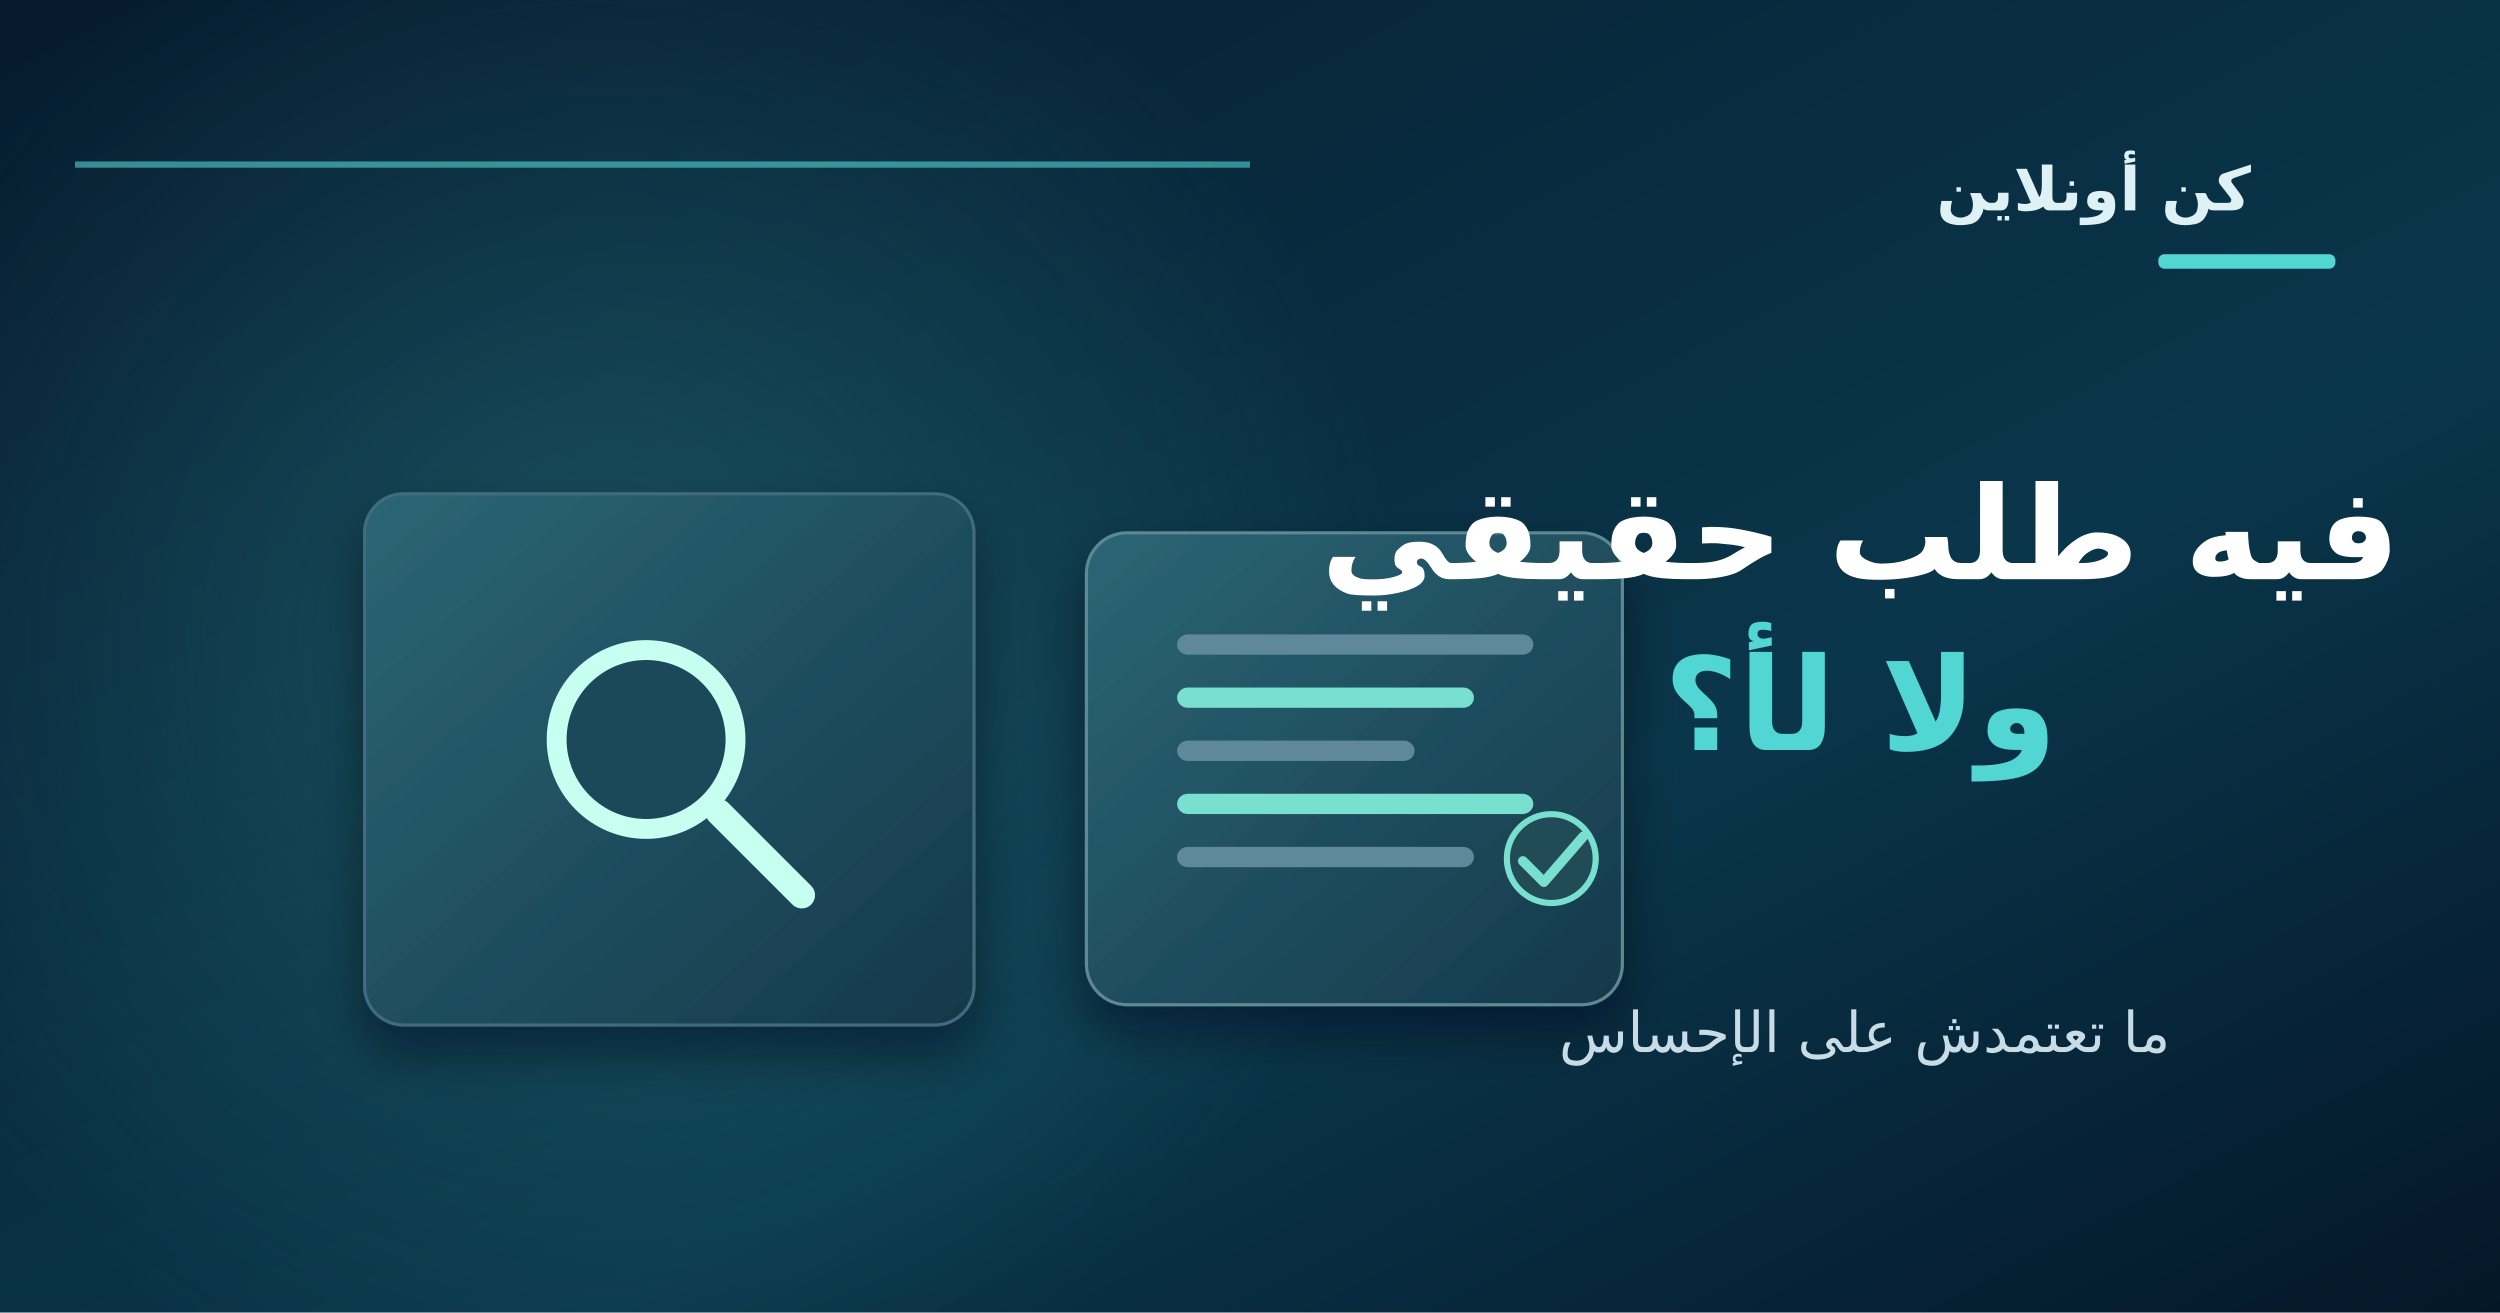
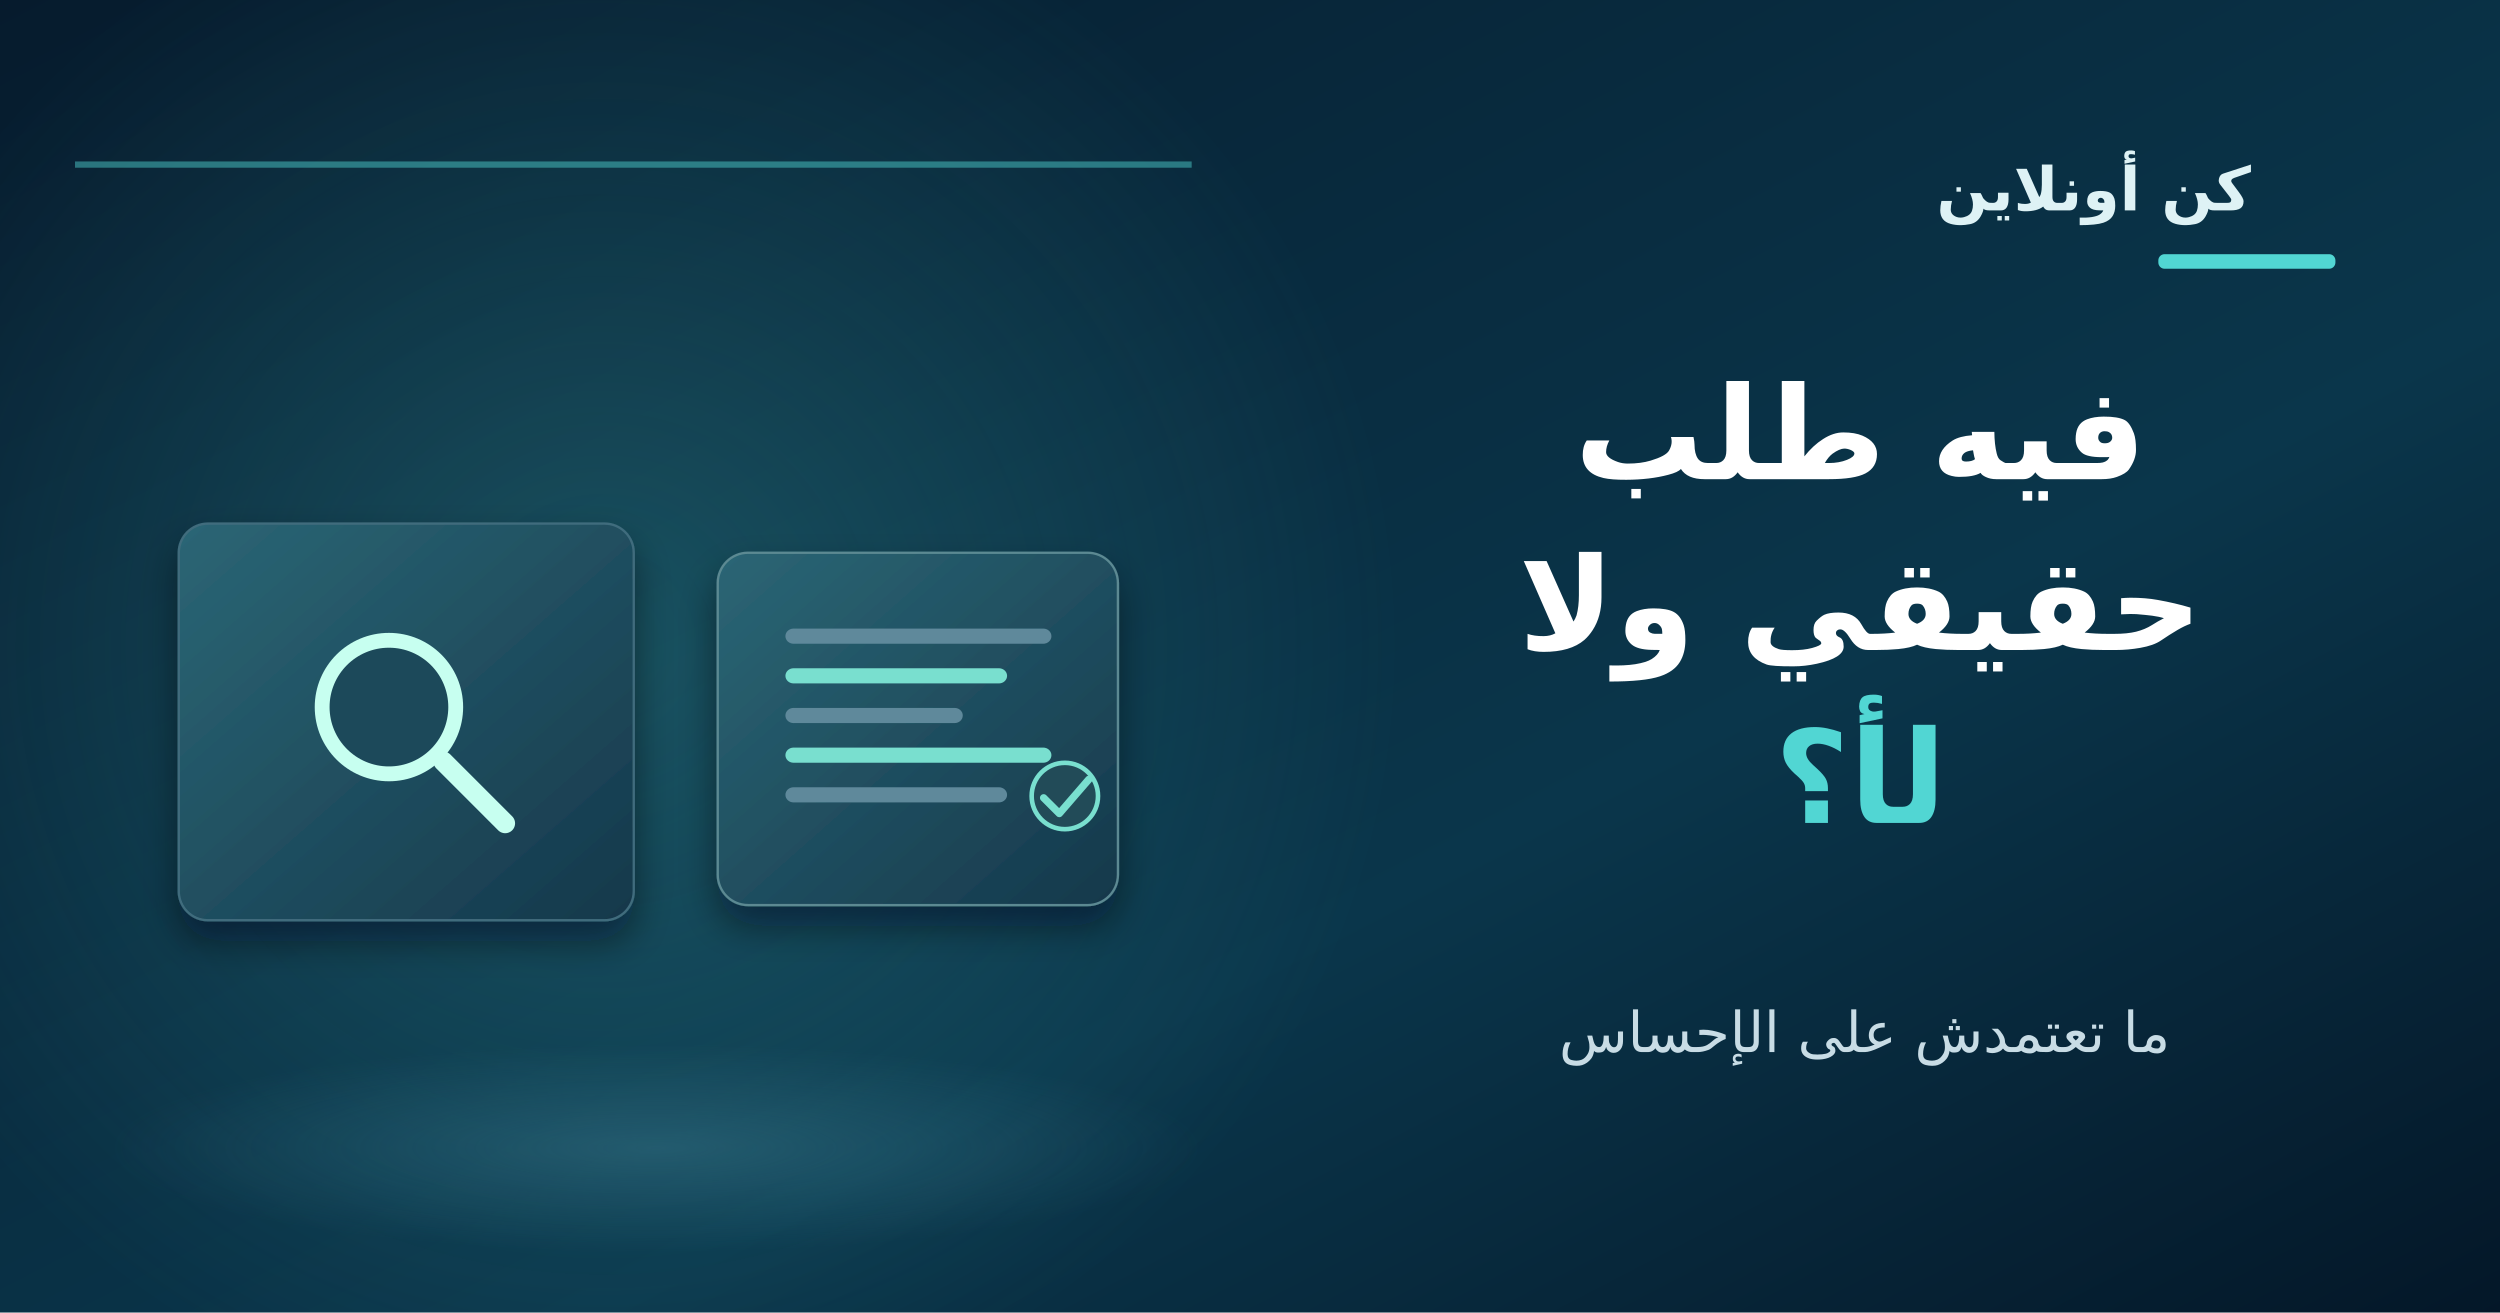
<svg xmlns="http://www.w3.org/2000/svg" width="1200" height="630" viewBox="0 0 1200 630" role="img" aria-labelledby="title desc">
  <defs>
    <linearGradient id="bg" x1="0" y1="0" x2="1" y2="1">
      <stop stop-color="#061b2d" />
      <stop offset=".62" stop-color="#0a364b" />
      <stop offset="1" stop-color="#041728" />
    </linearGradient>
    <radialGradient id="glow">
      <stop stop-color="#51d6d3" stop-opacity=".23" />
      <stop offset="1" stop-color="#51d6d3" stop-opacity="0" />
    </radialGradient>
    <linearGradient id="glass" x1="0" y1="0" x2="1" y2="1">
      <stop stop-color="#2b6675" />
      <stop offset="1" stop-color="#15384b" />
    </linearGradient>
    <filter id="drop" x="-30%" y="-30%" width="170%" height="170%">
      <feDropShadow dx="0" dy="17" stdDeviation="16" flood-color="#010e19" flood-opacity=".45" />
    </filter>
+     <clipPath id="artStage">
+       <rect x="15" y="105" width="614" height="440" rx="12" />
+     </clipPath>
+     <radialGradient id="floor">
+       <stop stop-color="#3a798d" stop-opacity=".45" />
+       <stop offset="1" stop-color="#3a798d" stop-opacity="0" />
+     </radialGradient>
  </defs>
  <rect width="1200" height="630" fill="url(#bg)" />
  <circle cx="290" cy="310" r="381" fill="url(#glow)" />
-   <path d="M36 79H600" stroke="#51d6d3" stroke-width="3" opacity=".6" />
-   <g id="topic-art" filter="url(#drop)" transform="translate(40 108) scale(.75)">
-     <rect x="180" y="172" width="390" height="340" rx="25" fill="url(#glass)" stroke="#416c7d" stroke-width="2" />
-     <g transform="translate(269 236) scale(2.12)">
-       <circle cx="43" cy="44" r="27" fill="#1d485a" stroke="#c7fff0" stroke-width="6" />
-       <path d="M65 66L90 91" fill="none" stroke="#c7fff0" stroke-width="8" stroke-linecap="round" stroke-linejoin="round" />
-     </g>
-     <rect x="642" y="197" width="343" height="302" rx="26" fill="url(#glass)" stroke="#5b8992" stroke-width="2" />
-     <rect x="700" y="262" width="228" height="13" rx="7" fill="#5f899b" stroke="none" stroke-width="0" />
-     <rect x="700" y="296" width="190" height="13" rx="7" fill="#79dfcf" stroke="none" stroke-width="0" />
-     <rect x="700" y="330" width="152" height="13" rx="7" fill="#5f899b" stroke="none" stroke-width="0" />
-     <rect x="700" y="364" width="228" height="13" rx="7" fill="#79dfcf" stroke="none" stroke-width="0" />
-     <rect x="700" y="398" width="190" height="13" rx="7" fill="#5f899b" stroke="none" stroke-width="0" />
-     <g transform="translate(900 366) scale(0.79)">
-       <circle cx="50" cy="50" r="36" fill="#214b58" stroke="#79dfcf" stroke-width="5" />
-       <path d="M27 52L44 69L76 32" fill="none" stroke="#79dfcf" stroke-width="8" stroke-linecap="round" stroke-linejoin="round" />
+   <ellipse cx="315" cy="551" rx="260" ry="50" fill="url(#floor)" />
+   <path d="M36 79H572" stroke="#51d6d3" stroke-width="3" opacity=".46" />
+   <g clip-path="url(#artStage)">
+     <g id="topic-art" filter="url(#drop)" transform="translate(-15 155) scale(.56)">
+       <rect x="180" y="172" width="390" height="340" rx="25" fill="url(#glass)" stroke="#416c7d" stroke-width="2" />
+       <g transform="translate(269 236) scale(2.12)">
+         <circle cx="43" cy="44" r="27" fill="#1d485a" stroke="#c7fff0" stroke-width="6" />
+         <path d="M65 66L90 91" fill="none" stroke="#c7fff0" stroke-width="8" stroke-linecap="round" stroke-linejoin="round" />
+       </g>
+       <rect x="642" y="197" width="343" height="302" rx="26" fill="url(#glass)" stroke="#5b8992" stroke-width="2" />
+       <rect x="700" y="262" width="228" height="13" rx="7" fill="#5f899b" stroke="none" stroke-width="0" />
+       <rect x="700" y="296" width="190" height="13" rx="7" fill="#79dfcf" stroke="none" stroke-width="0" />
+       <rect x="700" y="330" width="152" height="13" rx="7" fill="#5f899b" stroke="none" stroke-width="0" />
+       <rect x="700" y="364" width="228" height="13" rx="7" fill="#79dfcf" stroke="none" stroke-width="0" />
+       <rect x="700" y="398" width="190" height="13" rx="7" fill="#5f899b" stroke="none" stroke-width="0" />
+       <g transform="translate(900 366) scale(0.79)">
+         <circle cx="50" cy="50" r="36" fill="#214b58" stroke="#79dfcf" stroke-width="5" />
+         <path d="M27 52L44 69L76 32" fill="none" stroke="#79dfcf" stroke-width="8" stroke-linecap="round" stroke-linejoin="round" />
+       </g>
    </g>
  </g>
  <text x="1005" y="101" direction="rtl" text-anchor="middle" font-family="Cairo,Tajawal,Segoe UI,Arial,sans-serif" font-size="29" font-weight="700" fill="#def2f5">كن أونلاين</text>
  <rect x="1036" y="122" width="85" height="7" rx="3" fill="#51d6d3" />
  <g id="hook">
-     <text x="893" y="278" direction="rtl" unicode-bidi="plaintext" text-anchor="middle" font-family="Cairo,Tajawal,Segoe UI,Arial,sans-serif" font-size="62" font-weight="900" fill="#ffffff">فيه طلب حقيقي</text>
-     <text x="893" y="360" direction="rtl" unicode-bidi="plaintext" text-anchor="middle" font-family="Cairo,Tajawal,Segoe UI,Arial,sans-serif" font-size="62" font-weight="900" fill="#51d6d3">ولا لأ؟</text>
+     <text x="893" y="230" direction="rtl" unicode-bidi="plaintext" text-anchor="middle" font-family="Cairo,Tajawal,Segoe UI,Arial,sans-serif" font-size="62" font-weight="900" fill="#ffffff">فيه طلب</text>
+     <text x="893" y="312" direction="rtl" unicode-bidi="plaintext" text-anchor="middle" font-family="Cairo,Tajawal,Segoe UI,Arial,sans-serif" font-size="62" font-weight="900" fill="#ffffff">حقيقي ولا</text>
+     <text x="893" y="395" direction="rtl" unicode-bidi="plaintext" text-anchor="middle" font-family="Cairo,Tajawal,Segoe UI,Arial,sans-serif" font-size="62" font-weight="900" fill="#51d6d3">لأ؟</text>
  </g>
  <text x="895" y="505" direction="rtl" text-anchor="middle" font-family="Cairo,Tajawal,Segoe UI,Arial,sans-serif" font-size="27" fill="#c8dce5">ما تعتمدش على الإحساس</text>
</svg>
